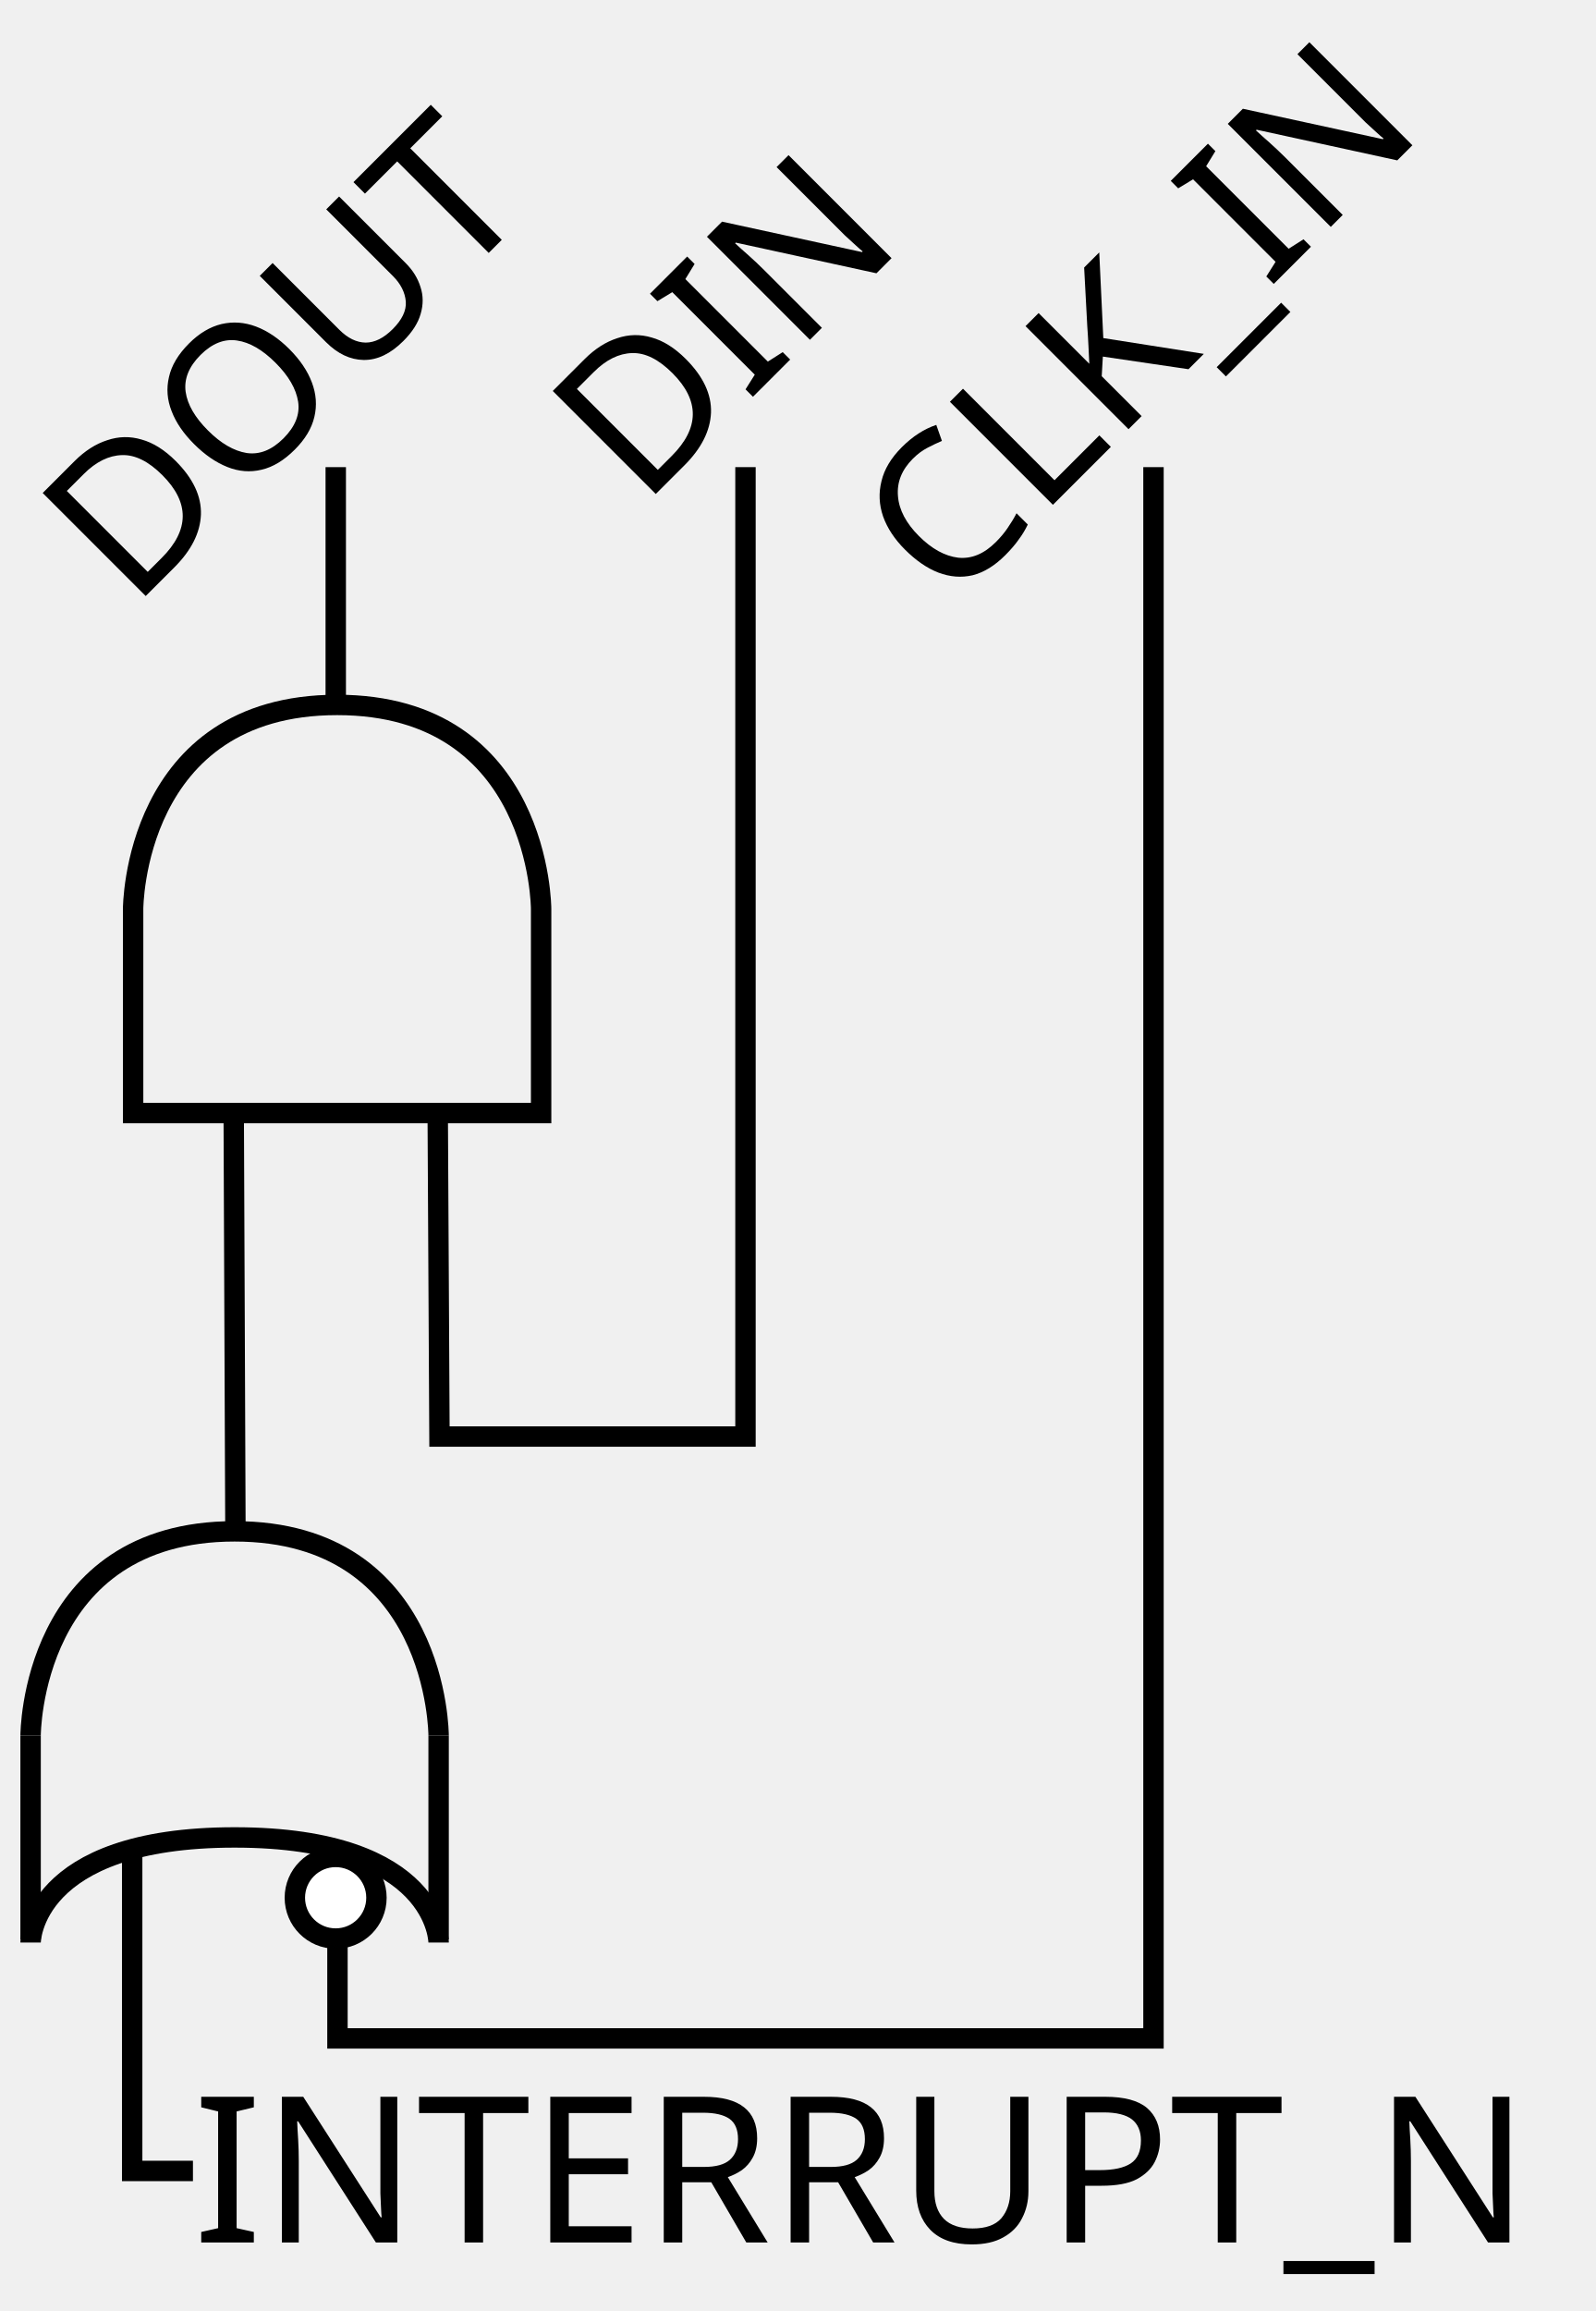
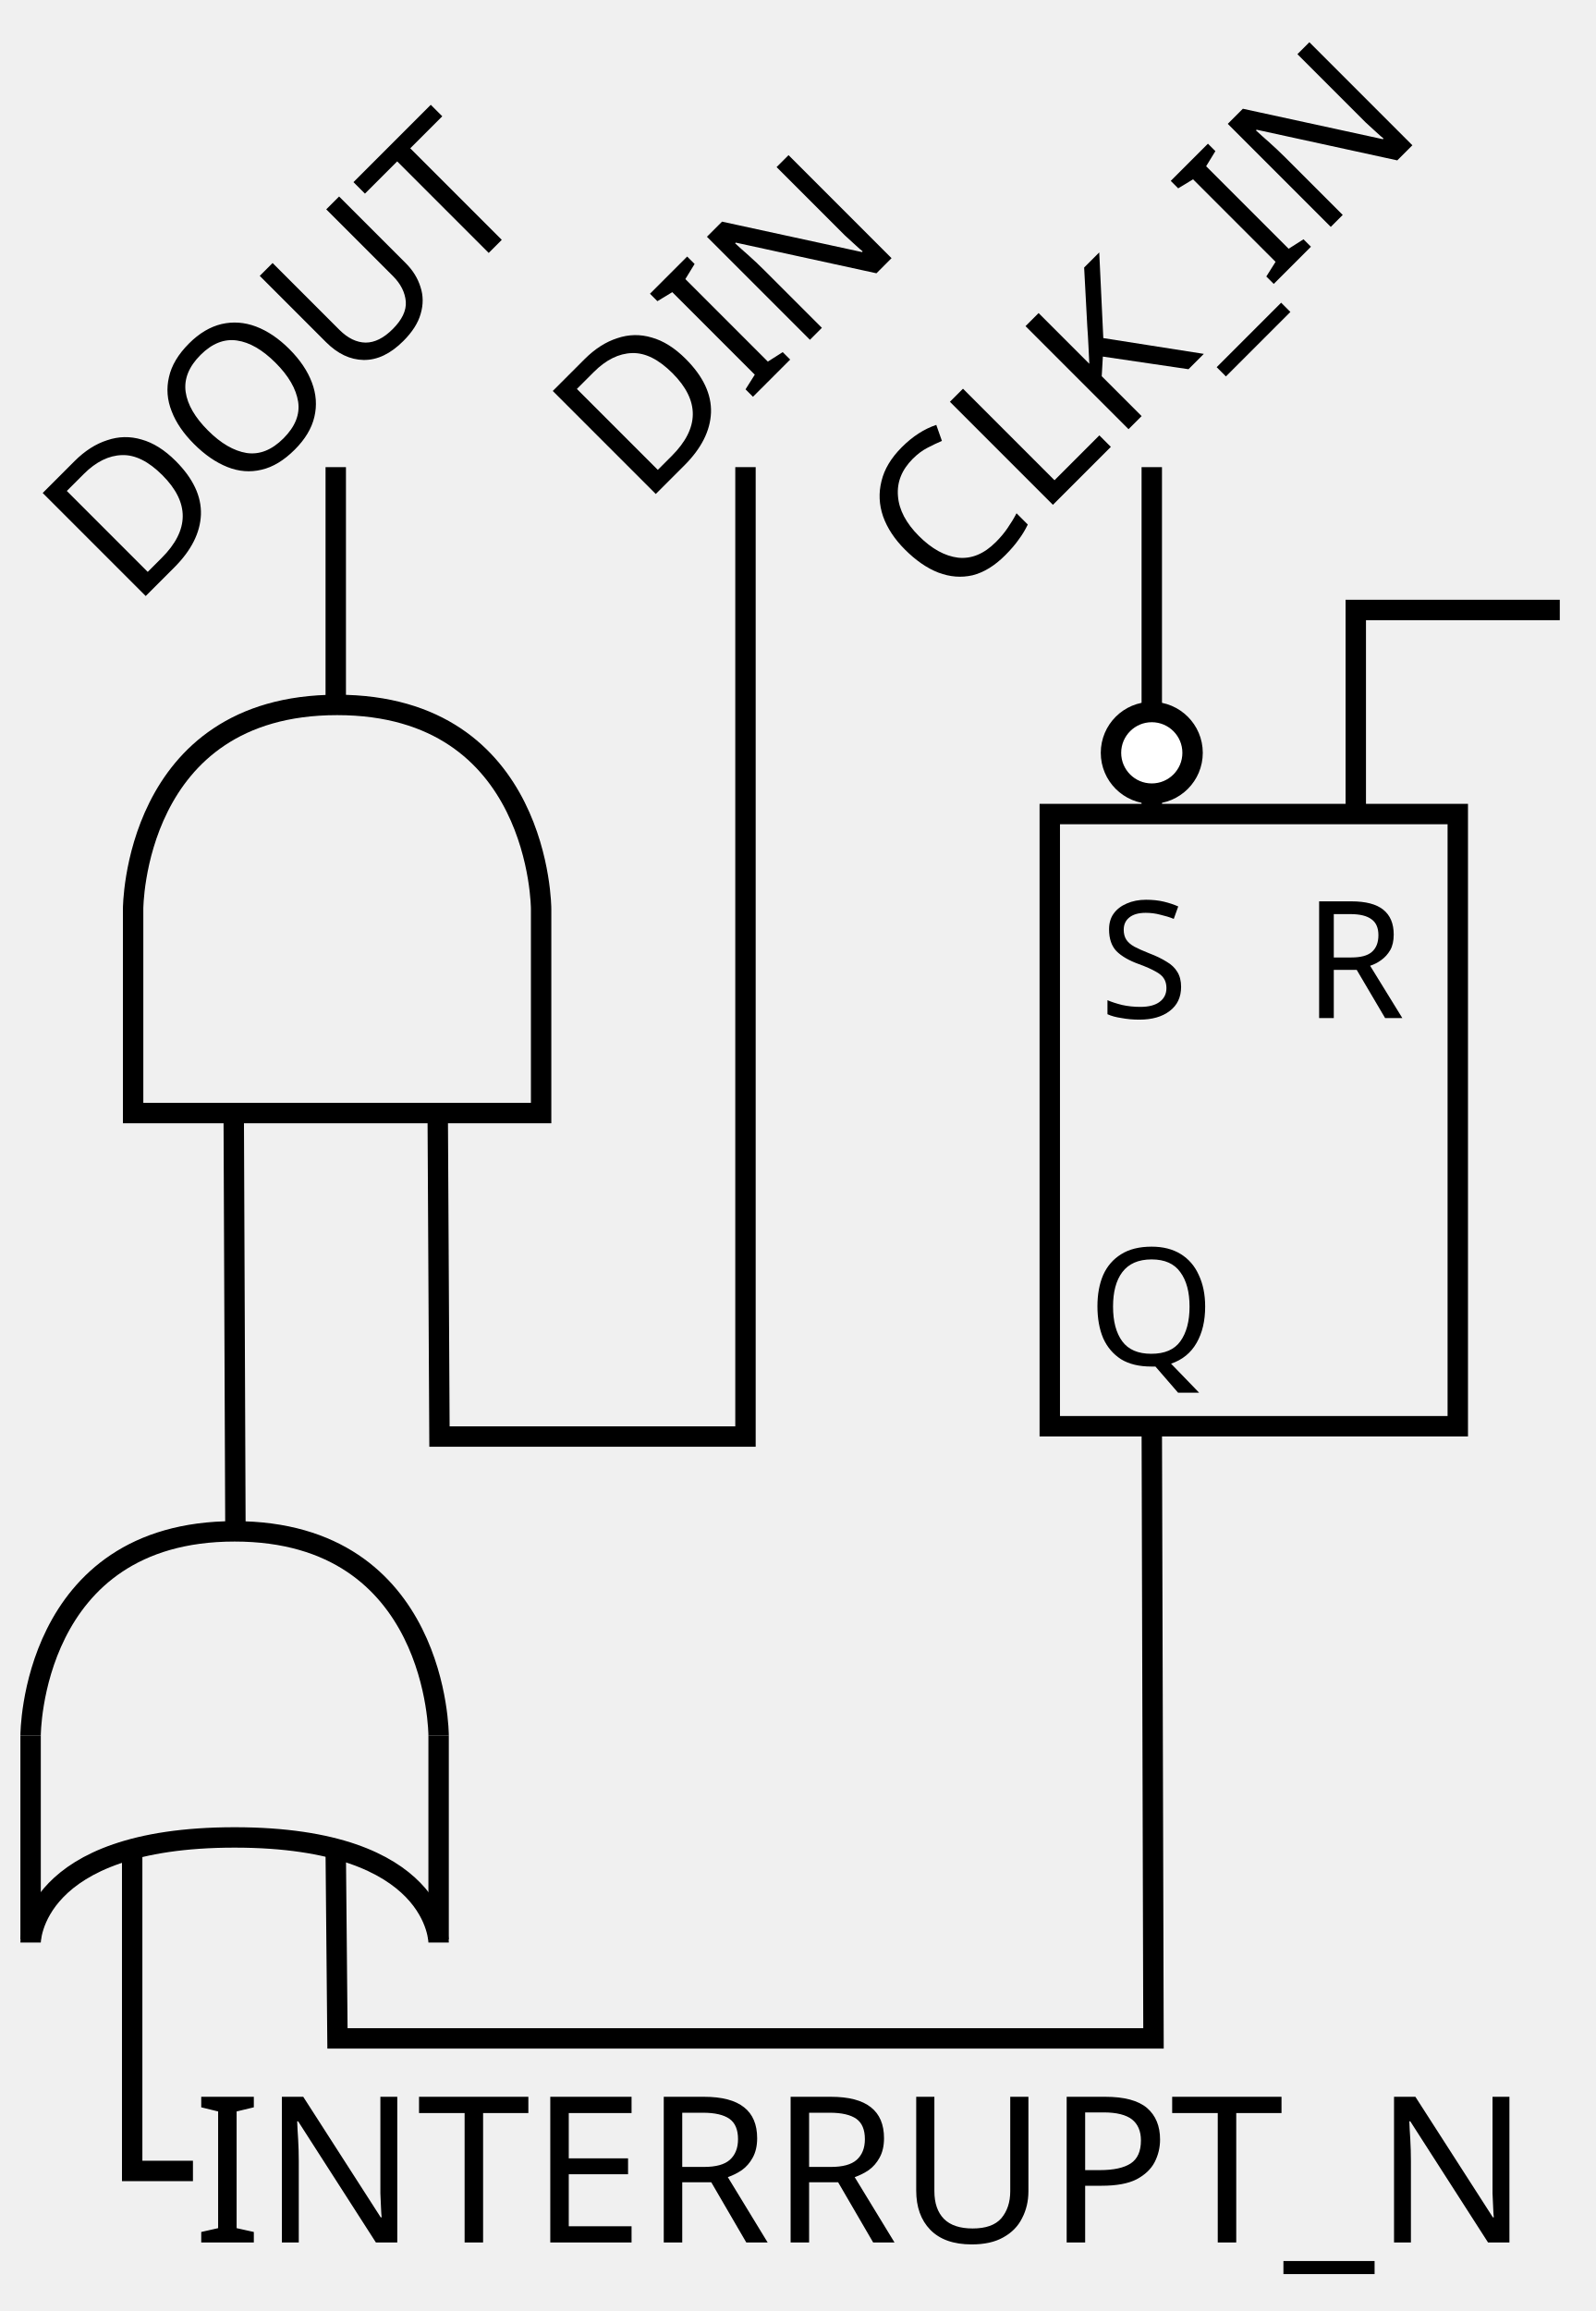
<svg xmlns="http://www.w3.org/2000/svg" width="78.207" height="113.25" id="svg2" version="1.1">
  <defs id="defs4" />
  <g id="layer1" transform="translate(-208.542,-37.47024)">
    <text xml:space="preserve" style="font-size:40px;font-style:normal;font-weight:normal;line-height:125%;letter-spacing:0px;word-spacing:0px;fill:#000000;fill-opacity:1;stroke:none;font-family:Sans" x="132.68" y="227.944" id="text2987" transform="matrix(0.7071068,-0.7071068,0.7071068,0.7071068,0,0)">
      <tspan id="tspan2989" x="132.68" y="227.944" style="font-size:10px">CLK_IN</tspan>
    </text>
    <text xml:space="preserve" style="font-size:40px;font-style:normal;font-weight:normal;line-height:125%;letter-spacing:0px;word-spacing:0px;fill:#000000;fill-opacity:1;stroke:none;font-family:Sans" x="125.609" y="213.802" id="text2991" transform="matrix(0.7071068,-0.7071068,0.7071068,0.7071068,0,0)">
      <tspan id="tspan2993" x="125.609" y="213.802" style="font-size:10px">DIN</tspan>
    </text>
    <text xml:space="preserve" style="font-size:40px;font-style:normal;font-weight:normal;line-height:125%;letter-spacing:0px;word-spacing:0px;fill:#000000;fill-opacity:1;stroke:none;font-family:Sans" x="104.396" y="199.66" id="text2995" transform="matrix(0.7071068,-0.7071068,0.7071068,0.7071068,0,0)">
      <tspan id="tspan2997" x="104.396" y="199.66" style="font-size:10px">DOUT</tspan>
    </text>
    <path style="fill:none;stroke:#000000;stroke-width:1px;stroke-linecap:butt;stroke-linejoin:miter;stroke-opacity:1" d="m 230,92.362 0.084,15.505 15,0 0,-47.505" id="path3007" />
    <path style="fill:none;stroke:#000000;stroke-width:1px;stroke-linecap:butt;stroke-linejoin:miter;stroke-opacity:1" d="m 220,92.362 0.084,20.505" id="path3009" />
-     <path style="fill:none;stroke:#000000;stroke-width:1px;stroke-linecap:butt;stroke-linejoin:miter;stroke-opacity:1" d="m 265.084,60.362 0,77 -40,0 0,-5" id="path3017" />
+     <path style="fill:none;stroke:#000000;stroke-width:1px;stroke-linecap:butt;stroke-linejoin:miter;stroke-opacity:1" d="m 265,107.362 0.084,30 -40,0 -0.084,-9" id="path3017" />
    <path style="fill:none;stroke:#000000;stroke-width:1px;stroke-linecap:butt;stroke-linejoin:miter;stroke-opacity:1" d="m 215.021,128.362 0,15.495 2.979,0" id="path3019" />
-     <path style="fill:#ffffff;fill-rule:evenodd;stroke:#000000;stroke-width:1px;stroke-linecap:butt;stroke-linejoin:miter;stroke-opacity:1" id="path3013-3" d="m 267,147.362 c 0,1.105 -0.895,2 -2,2 -1.105,0 -2,-0.895 -2,-2 0,-1.105 0.895,-2 2,-2 1.105,0 2,0.895 2,2 z" transform="matrix(0,1,-1,0,372.3569,-134.5315)" />
    <text xml:space="preserve" style="font-size:40px;font-style:normal;font-weight:normal;line-height:125%;letter-spacing:0px;word-spacing:0px;fill:#000000;fill-opacity:1;stroke:none;font-family:Sans" x="218" y="147.362" id="text3039">
      <tspan id="tspan3041" x="218" y="147.362" style="font-size:10px">INTERRUPT_N</tspan>
    </text>
    <path style="fill:none;stroke:#000000;stroke-width:1px;stroke-linecap:butt;stroke-linejoin:miter;stroke-opacity:1" d="m 215.067,82.015 c 0,0 0,-10 10,-10 10,0 10,10 10,10 l 0,10 -20,0 z" id="path3004" />
    <path style="fill:none;stroke:#000000;stroke-width:1px;stroke-linecap:butt;stroke-linejoin:miter;stroke-opacity:1" d="m 21.416,34.892 0,-12" id="path3006" transform="translate(203.5839,37.47024)" />
    <g id="g3032" transform="translate(75.04195,-14.84876)">
      <path transform="translate(203.5839,37.47024)" id="path3008" d="m -68.584,99.892 c 0,0 0,-10 10,-10 10,0 10,10 10,10" style="fill:none;stroke:#000000;stroke-width:1px;stroke-linecap:butt;stroke-linejoin:miter;stroke-opacity:1" />
      <path id="path3008-8" d="m 135,147.513 c 0,0 0,-5.151 10,-5.151 10,0 10,5.151 10,5.151" style="fill:none;stroke:#000000;stroke-width:1px;stroke-linecap:butt;stroke-linejoin:miter;stroke-opacity:1" />
      <path transform="translate(203.5839,37.47024)" id="path3028" d="m -68.584,109.892 0,-10" style="fill:none;stroke:#000000;stroke-width:1px;stroke-linecap:butt;stroke-linejoin:miter;stroke-opacity:1" />
      <path transform="translate(203.5839,37.47024)" id="path3030" d="m -48.584,109.892 0,-10" style="fill:none;stroke:#000000;stroke-width:1px;stroke-linecap:butt;stroke-linejoin:miter;stroke-opacity:1" />
    </g>
+     <path style="fill:none;stroke:#000000;stroke-width:1px;stroke-linecap:butt;stroke-linejoin:miter;stroke-opacity:1" d="m 51.458,39.892 20,0 0,30 -20,0 z" id="path3003" transform="translate(208.542,37.47024)" />
+     <text xml:space="preserve" style="font-size:12px;font-style:normal;font-weight:normal;line-height:125%;letter-spacing:0px;word-spacing:0px;fill:#000000;fill-opacity:1;stroke:none;font-family:Sans" x="262.42" y="87.362" id="text3005">
+       <tspan id="tspan3007" x="262.42" y="87.362" style="font-size:8px">S</tspan>
+     </text>
+     <path style="fill:none;stroke:#000000;stroke-width:1px;stroke-linecap:butt;stroke-linejoin:miter;stroke-opacity:1" d="m 56.458,39.892 0,-17" id="path3010" transform="translate(208.542,37.47024)" />
+     <text xml:space="preserve" style="font-size:12px;font-style:normal;font-weight:normal;line-height:125%;letter-spacing:0px;word-spacing:0px;fill:#000000;fill-opacity:1;stroke:none;font-family:Sans" x="272.42" y="87.362" id="text3005-3">
+       <tspan id="tspan3007-4" x="272.42" y="87.362" style="font-size:8px">R</tspan>
+     </text>
+     <text xml:space="preserve" style="font-size:12px;font-style:normal;font-weight:normal;line-height:125%;letter-spacing:0px;word-spacing:0px;fill:#000000;fill-opacity:1;stroke:none;font-family:Sans" x="261.852" y="104.362" id="text3005-4">
+       <tspan id="tspan3007-8" x="261.852" y="104.362" style="font-size:8px">Q</tspan>
+     </text>
+     <path style="fill:#ffffff;fill-rule:evenodd;stroke:#000000;stroke-width:1px;stroke-linecap:butt;stroke-linejoin:miter;stroke-opacity:1" id="path3013-3-3" d="m 267,147.362 a 2,2 0 1 1 -4,0 2,2 0 1 1 4,0 z" transform="matrix(0,1,-1,0,412.3622,-190.6378)" />
+     <path style="fill:none;stroke:#000000;stroke-width:1px;stroke-linecap:butt;stroke-linejoin:miter;stroke-opacity:1" d="m 66.458,39.892 0,-10 10,0" id="path3078" transform="translate(208.542,37.47024)" />
  </g>
</svg>
